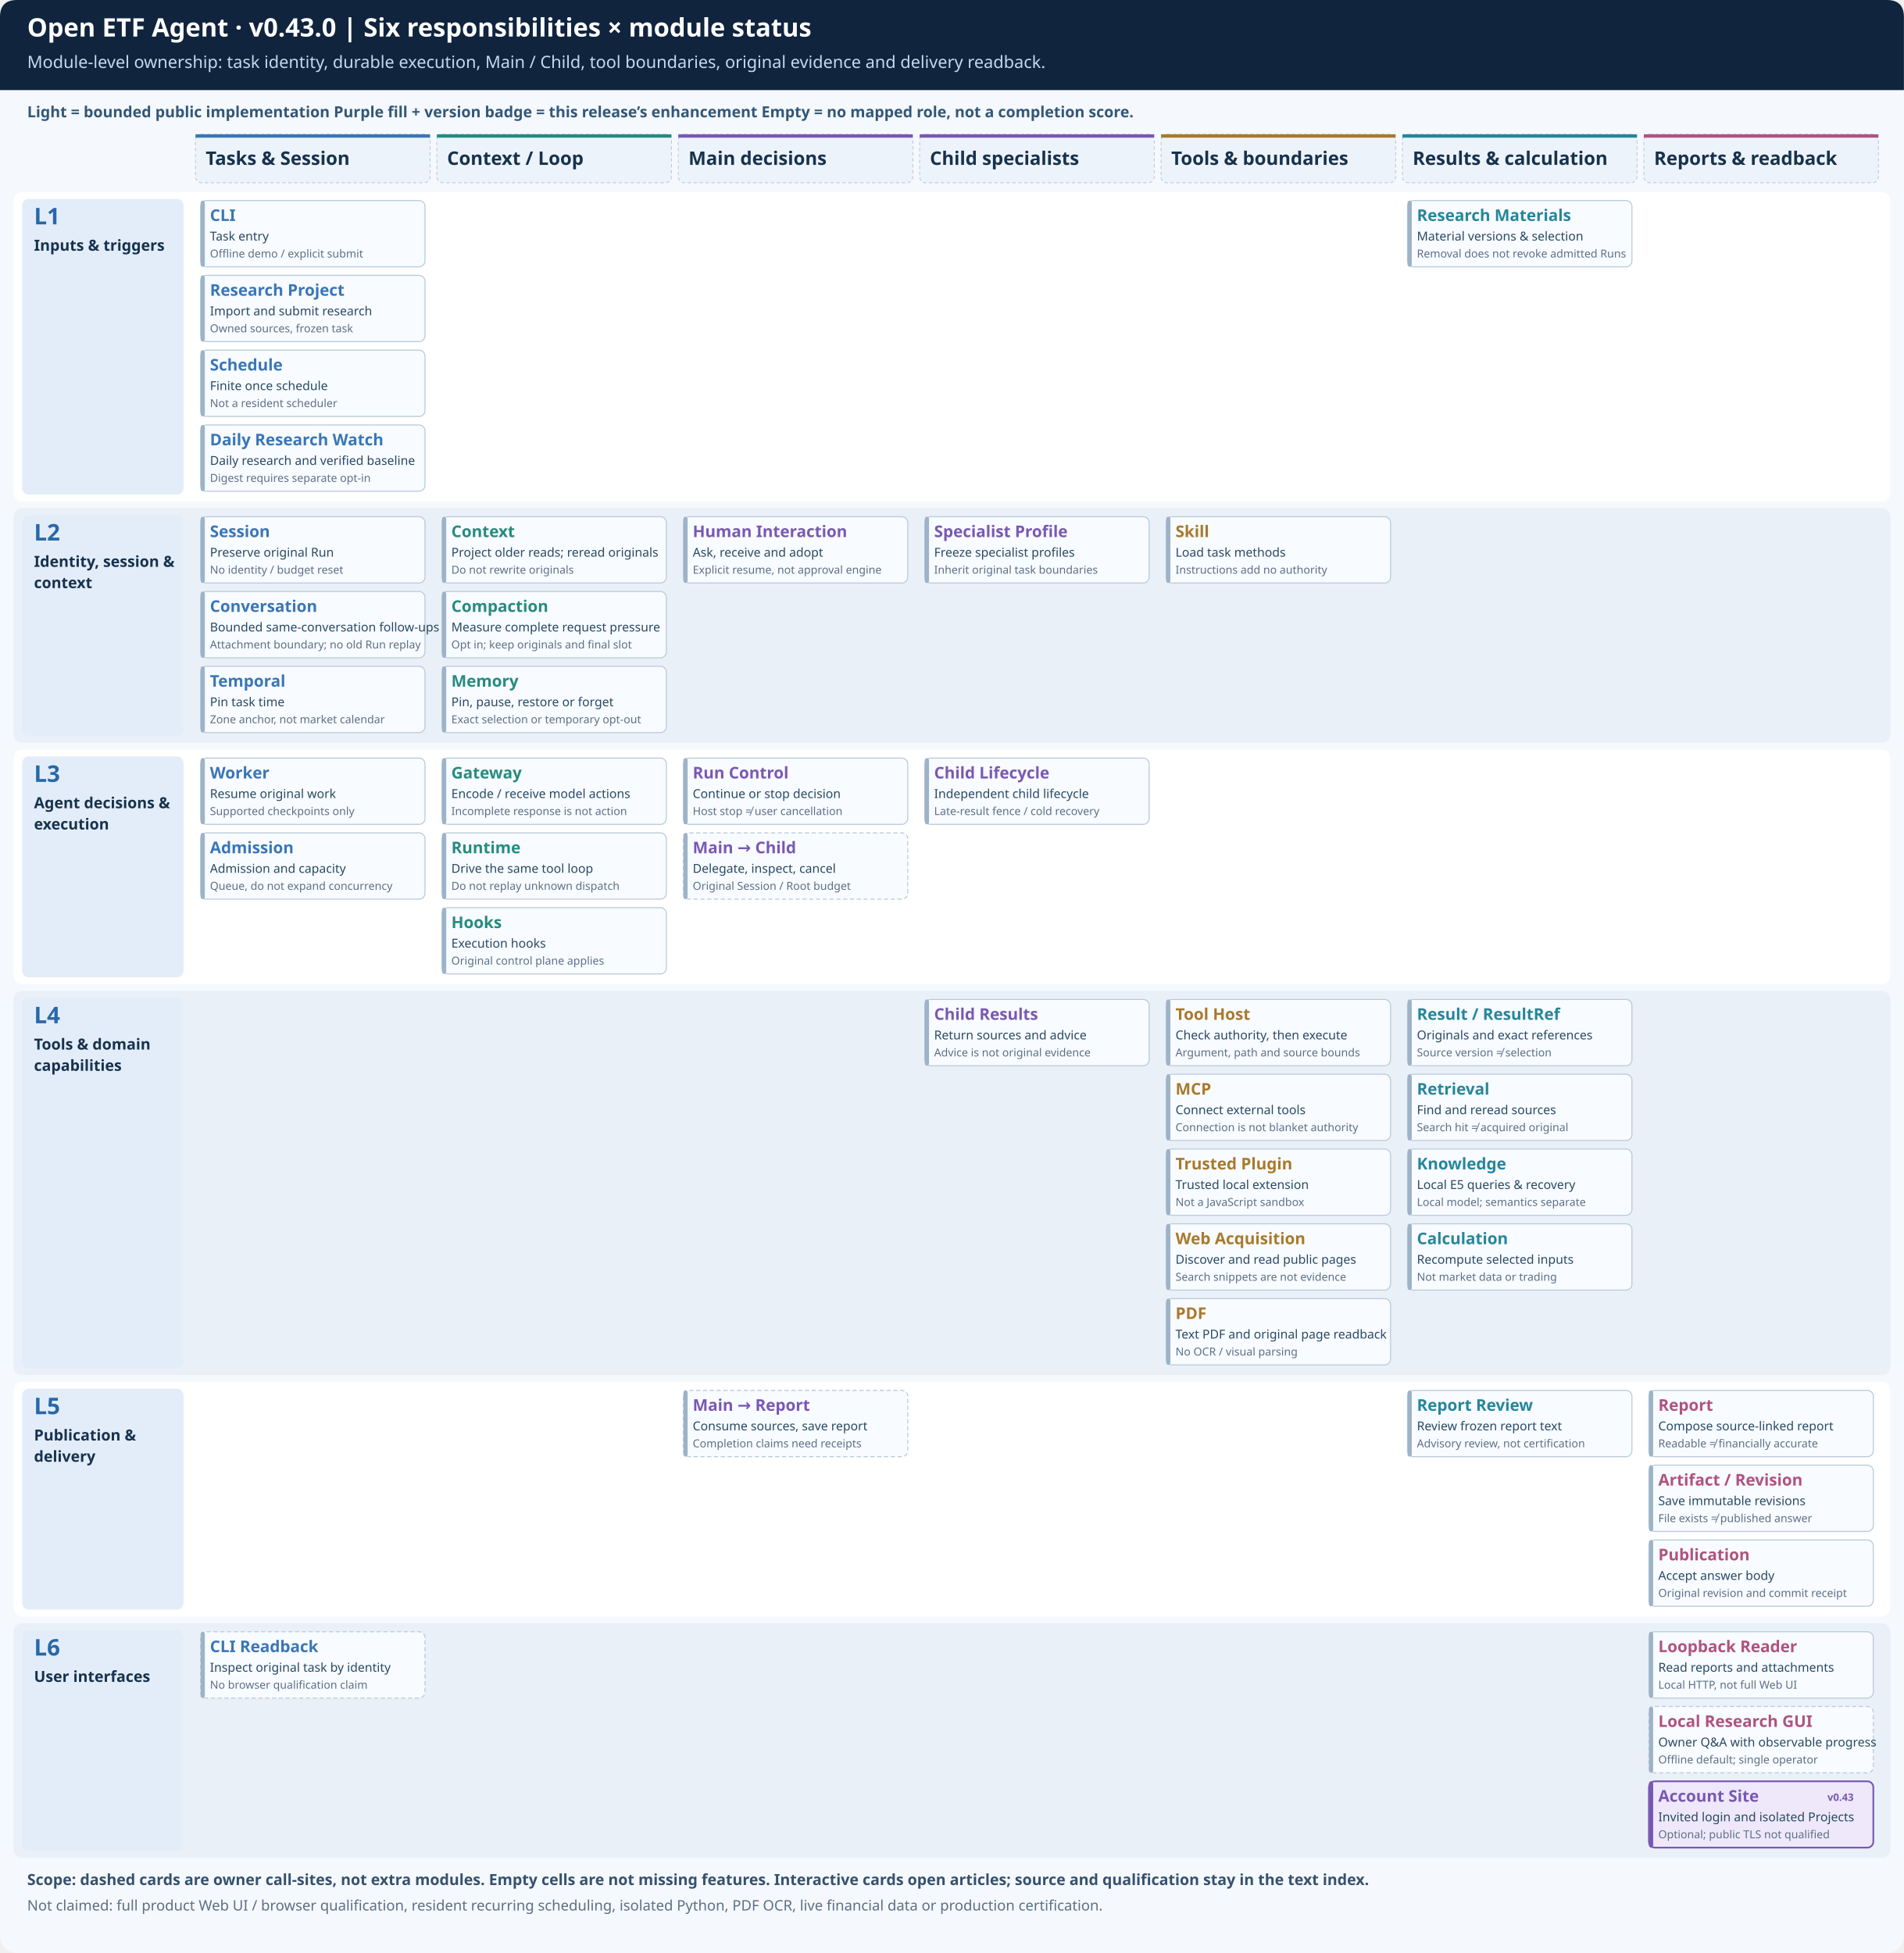
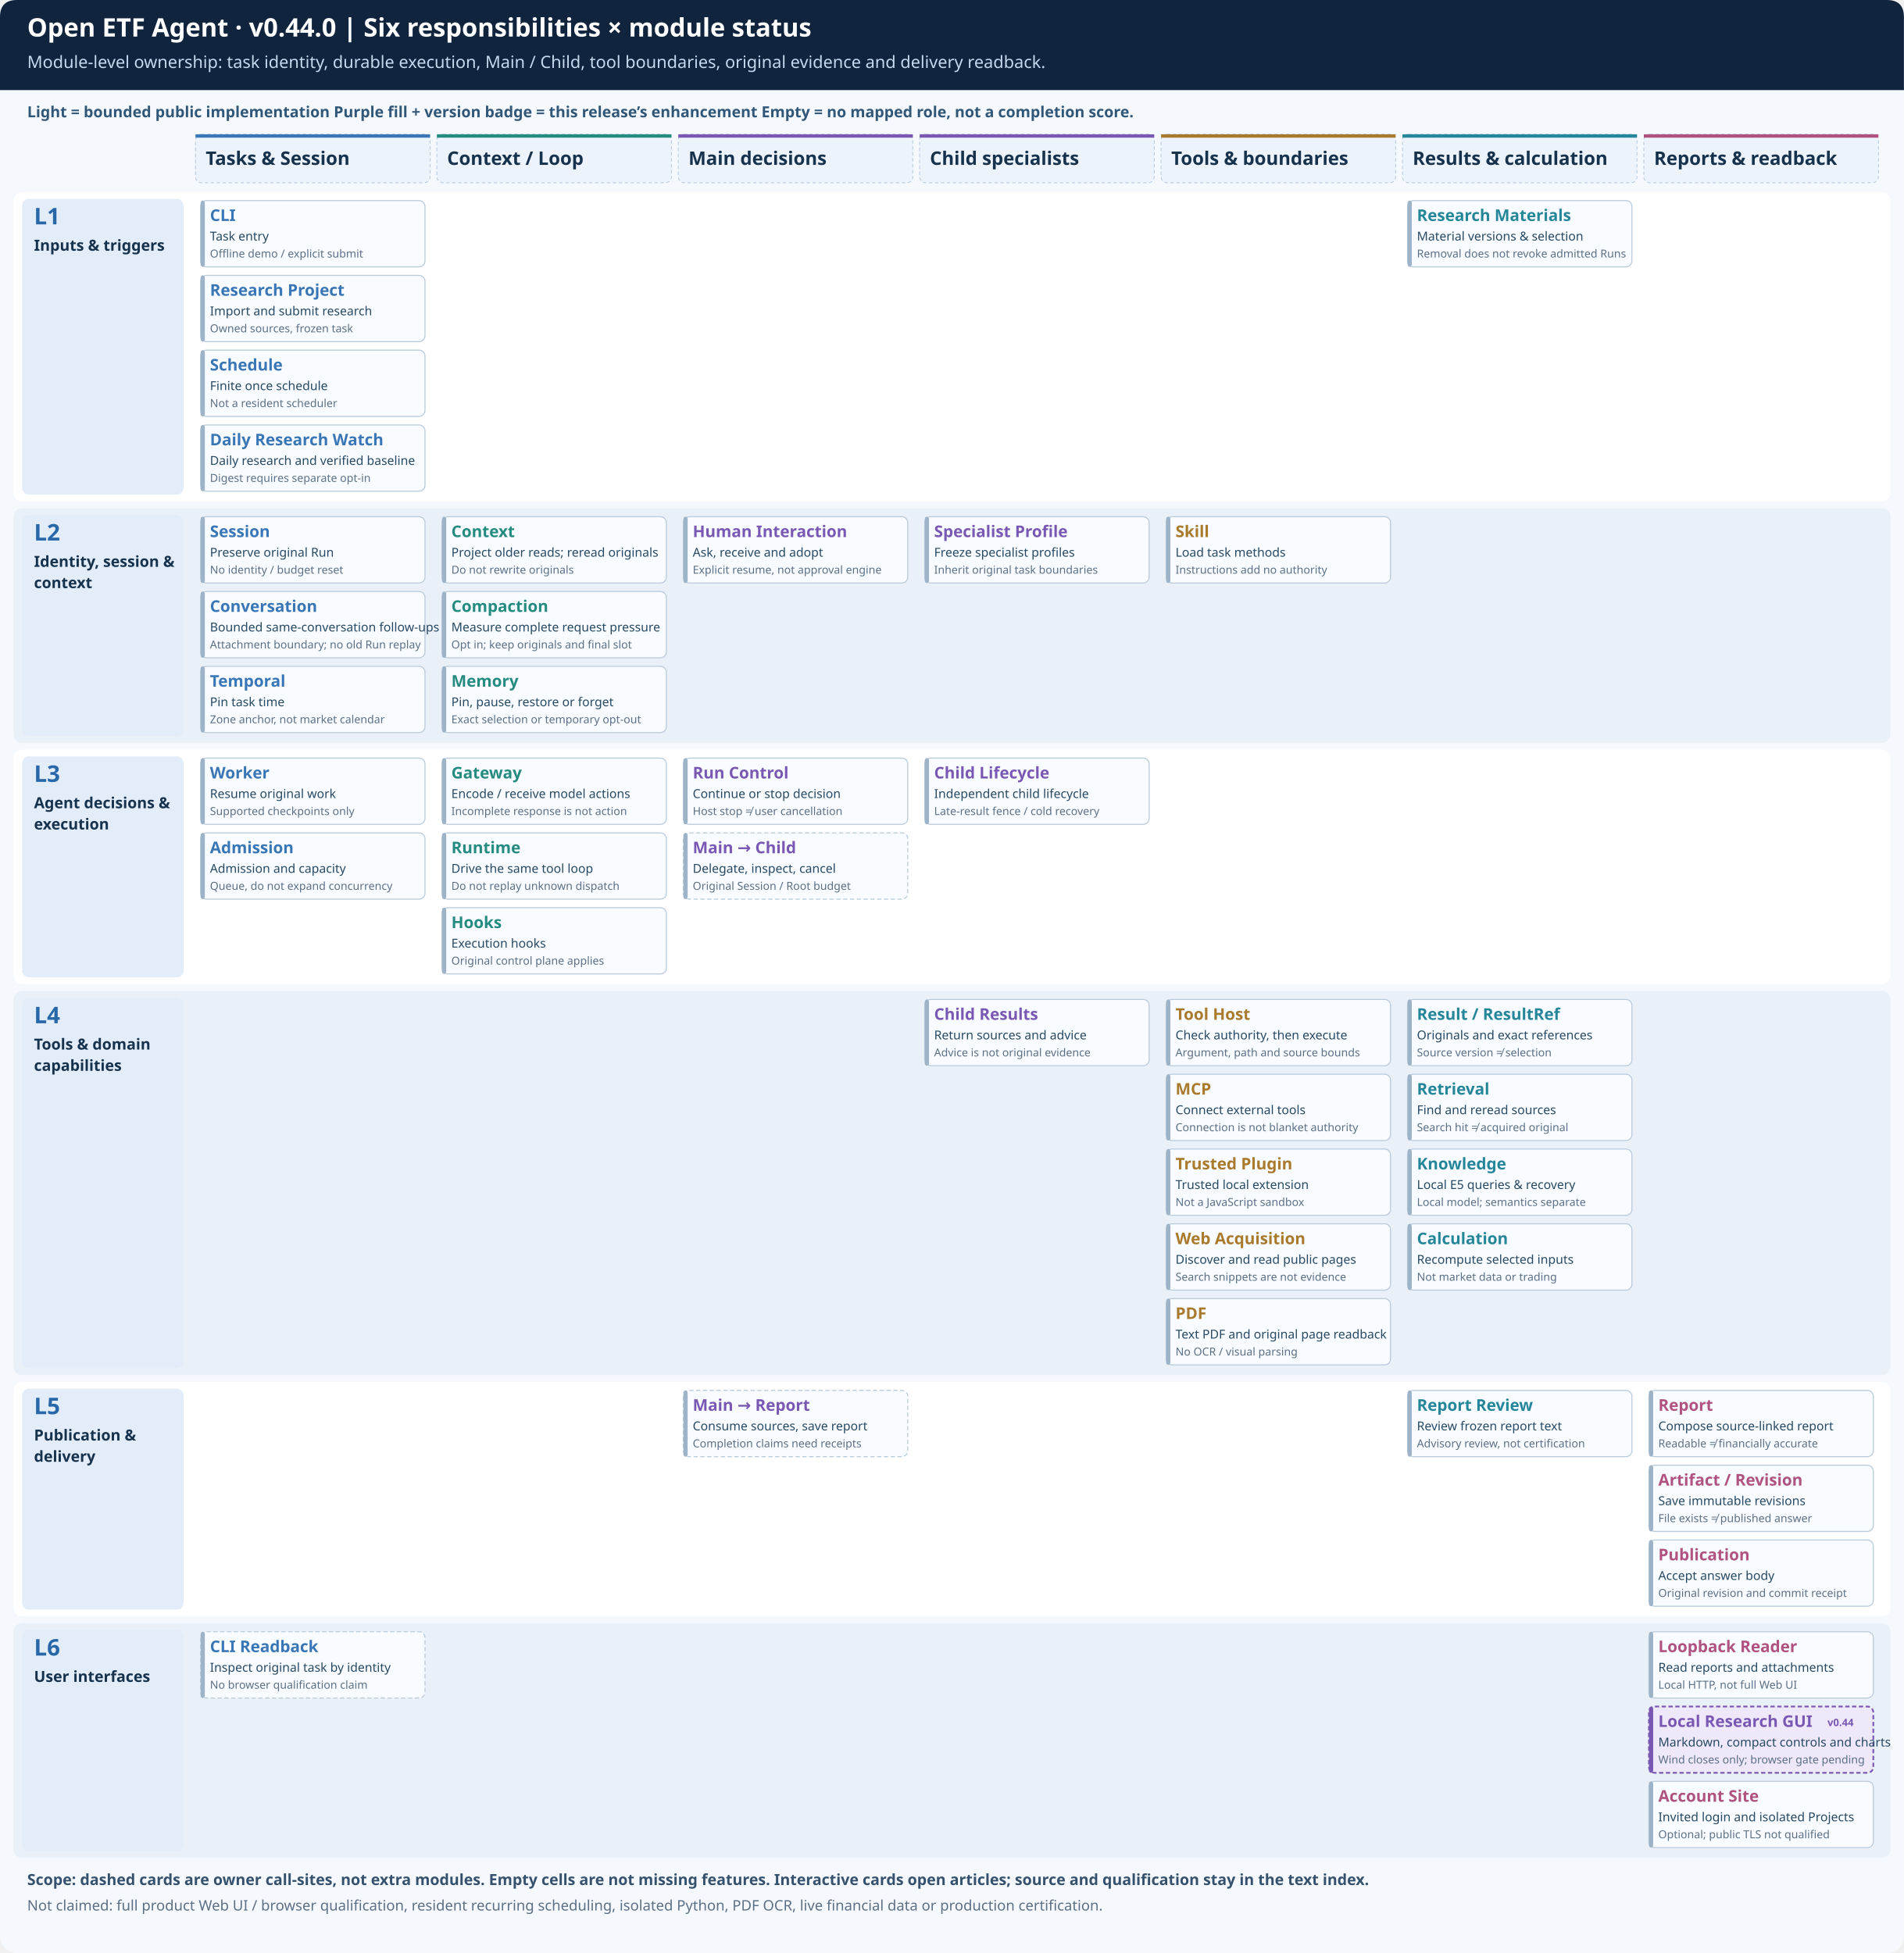
<svg xmlns="http://www.w3.org/2000/svg" width="2240" height="2298" viewBox="0 0 2240 2298" role="img" aria-labelledby="title desc">
  <rect width="2240" height="2298" rx="20" fill="#f5f8fc" />
  <path d="M20 0h2200q20 0 20 20v86H0V20Q0 0 20 0" fill="#10243e" />
  <g font-family="system-ui, sans-serif">
-     <text x="32" y="43" font-size="30" fill="#fff" font-weight="700">Open ETF Agent · v0.43.0 | Six responsibilities × module status</text>
+     <text x="32" y="43" font-size="30" fill="#fff" font-weight="700">Open ETF Agent · v0.44.0 | Six responsibilities × module status</text>
    <text x="32" y="80" font-size="20" fill="#c5d9ed" font-weight="400">Module-level ownership: task identity, durable execution, Main / Child, tool boundaries, original evidence and delivery readback.</text>
    <text x="32" y="138" font-size="18" fill="#315778" font-weight="600">Light = bounded public implementation   Purple fill + version badge = this release’s enhancement   Empty = no mapped role, not a completion score.</text>
    <rect x="230" y="158" width="276" height="57" rx="7" fill="#edf3fa" stroke="#b8cbe0" stroke-dasharray="4 3" />
    <rect x="230" y="158" width="276" height="4" fill="#3976b6" />
    <text x="242" y="194" font-size="22" fill="#17324d" font-weight="700">Tasks &amp; Session</text>
    <rect x="514" y="158" width="276" height="57" rx="7" fill="#edf3fa" stroke="#b8cbe0" stroke-dasharray="4 3" />
    <rect x="514" y="158" width="276" height="4" fill="#258b80" />
    <text x="526" y="194" font-size="22" fill="#17324d" font-weight="700">Context / Loop</text>
    <rect x="798" y="158" width="276" height="57" rx="7" fill="#edf3fa" stroke="#b8cbe0" stroke-dasharray="4 3" />
    <rect x="798" y="158" width="276" height="4" fill="#7958b3" />
    <text x="810" y="194" font-size="22" fill="#17324d" font-weight="700">Main decisions</text>
    <rect x="1082" y="158" width="276" height="57" rx="7" fill="#edf3fa" stroke="#b8cbe0" stroke-dasharray="4 3" />
    <rect x="1082" y="158" width="276" height="4" fill="#7958b3" />
    <text x="1094" y="194" font-size="22" fill="#17324d" font-weight="700">Child specialists</text>
    <rect x="1366" y="158" width="276" height="57" rx="7" fill="#edf3fa" stroke="#b8cbe0" stroke-dasharray="4 3" />
    <rect x="1366" y="158" width="276" height="4" fill="#a9792c" />
    <text x="1378" y="194" font-size="22" fill="#17324d" font-weight="700">Tools &amp; boundaries</text>
    <rect x="1650" y="158" width="276" height="57" rx="7" fill="#edf3fa" stroke="#b8cbe0" stroke-dasharray="4 3" />
    <rect x="1650" y="158" width="276" height="4" fill="#25869a" />
    <text x="1662" y="194" font-size="22" fill="#17324d" font-weight="700">Results &amp; calculation</text>
    <rect x="1934" y="158" width="276" height="57" rx="7" fill="#edf3fa" stroke="#b8cbe0" stroke-dasharray="4 3" />
    <rect x="1934" y="158" width="276" height="4" fill="#b05280" />
    <text x="1946" y="194" font-size="22" fill="#17324d" font-weight="700">Reports &amp; readback</text>
    <rect x="16" y="226" width="2208" height="364" rx="10" fill="#ffffff" />
    <rect x="26" y="234" width="190" height="348" rx="8" fill="#e3edf9" />
    <text x="40" y="264" font-size="27" fill="#2868a9" font-weight="700">L1</text>
    <text x="40" y="295" font-size="18" fill="#17324d" font-weight="700">Inputs &amp; triggers</text>
    <a href="https://hpoenixf.com/eff-agent-article/en/articles/agent-in-15-minutes" target="_blank" rel="noopener noreferrer">
      <rect x="236" y="236" width="264" height="78" rx="7" fill="#f8fbff" stroke="#b9cadb" stroke-width="1.2" />
      <rect x="236" y="236" width="5" height="78" rx="3" fill="#9db3c8" />
      <text x="247" y="260" font-size="19" fill="#3976b6" font-weight="700">CLI</text>
      <text x="247" y="283" font-size="14.5" fill="#284963" font-weight="500">Task entry</text>
      <text x="247" y="303" font-size="13" fill="#5c6f85" font-weight="400">Offline demo / explicit submit</text>
    </a>
    <a href="https://hpoenixf.com/eff-agent-article/en/articles/open-etf-agent-research-project-workshop" target="_blank" rel="noopener noreferrer">
      <rect x="236" y="324" width="264" height="78" rx="7" fill="#f8fbff" stroke="#b9cadb" stroke-width="1.2" />
      <rect x="236" y="324" width="5" height="78" rx="3" fill="#9db3c8" />
      <text x="247" y="348" font-size="19" fill="#3976b6" font-weight="700">Research Project</text>
      <text x="247" y="371" font-size="14.5" fill="#284963" font-weight="500">Import and submit research</text>
      <text x="247" y="391" font-size="13" fill="#5c6f85" font-weight="400">Owned sources, frozen task</text>
    </a>
    <a href="https://hpoenixf.com/eff-agent-article/en/articles/agent-autonomous-scheduled-research" target="_blank" rel="noopener noreferrer">
      <rect x="236" y="412" width="264" height="78" rx="7" fill="#f8fbff" stroke="#b9cadb" stroke-width="1.2" />
      <rect x="236" y="412" width="5" height="78" rx="3" fill="#9db3c8" />
      <text x="247" y="436" font-size="19" fill="#3976b6" font-weight="700">Schedule</text>
      <text x="247" y="459" font-size="14.5" fill="#284963" font-weight="500">Finite once schedule</text>
      <text x="247" y="479" font-size="13" fill="#5c6f85" font-weight="400">Not a resident scheduler</text>
    </a>
    <a href="https://hpoenixf.com/eff-agent-article/en/articles/agent-autonomous-scheduled-research" target="_blank" rel="noopener noreferrer">
      <rect x="236" y="500" width="264" height="78" rx="7" fill="#f8fbff" stroke="#b9cadb" stroke-width="1.2" />
      <rect x="236" y="500" width="5" height="78" rx="3" fill="#9db3c8" />
      <text x="247" y="524" font-size="19" fill="#3976b6" font-weight="700">Daily Research Watch</text>
      <text x="247" y="547" font-size="14.5" fill="#284963" font-weight="500">Daily research and verified baseline</text>
      <text x="247" y="567" font-size="13" fill="#5c6f85" font-weight="400">Digest requires separate opt-in</text>
    </a>
    <a href="https://hpoenixf.com/eff-agent-article/en/articles/agent-research-assets-identity-version-lifecycle" target="_blank" rel="noopener noreferrer">
      <rect x="1656" y="236" width="264" height="78" rx="7" fill="#f8fbff" stroke="#b9cadb" stroke-width="1.2" />
      <rect x="1656" y="236" width="5" height="78" rx="3" fill="#9db3c8" />
      <text x="1667" y="260" font-size="19" fill="#25869a" font-weight="700">Research Materials</text>
      <text x="1667" y="283" font-size="14.5" fill="#284963" font-weight="500">Material versions &amp; selection</text>
      <text x="1667" y="303" font-size="13" fill="#5c6f85" font-weight="400">Removal does not revoke admitted Runs</text>
    </a>
    <rect x="16" y="598" width="2208" height="276" rx="10" fill="#eaf0f8" />
    <rect x="26" y="606" width="190" height="260" rx="8" fill="#e3edf9" />
    <text x="40" y="636" font-size="27" fill="#2868a9" font-weight="700">L2</text>
    <text x="40" y="667" font-size="18" fill="#17324d" font-weight="700">Identity, session &amp;</text>
    <text x="40" y="692" font-size="18" fill="#17324d" font-weight="700">context</text>
    <a href="https://hpoenixf.com/eff-agent-article/en/articles/agent-task-session-run-worker-schedule" target="_blank" rel="noopener noreferrer">
      <rect x="236" y="608" width="264" height="78" rx="7" fill="#f8fbff" stroke="#b9cadb" stroke-width="1.2" />
      <rect x="236" y="608" width="5" height="78" rx="3" fill="#9db3c8" />
      <text x="247" y="632" font-size="19" fill="#3976b6" font-weight="700">Session</text>
      <text x="247" y="655" font-size="14.5" fill="#284963" font-weight="500">Preserve original Run</text>
      <text x="247" y="675" font-size="13" fill="#5c6f85" font-weight="400">No identity / budget reset</text>
    </a>
    <a href="https://hpoenixf.com/eff-agent-article/en/articles/agent-conversation-admission-task-continuation" target="_blank" rel="noopener noreferrer">
      <rect x="236" y="696" width="264" height="78" rx="7" fill="#f8fbff" stroke="#b9cadb" stroke-width="1.2" />
      <rect x="236" y="696" width="5" height="78" rx="3" fill="#9db3c8" />
      <text x="247" y="720" font-size="19" fill="#3976b6" font-weight="700">Conversation</text>
      <text x="247" y="743" font-size="14.5" fill="#284963" font-weight="500">Bounded same-conversation follow-ups</text>
      <text x="247" y="763" font-size="13" fill="#5c6f85" font-weight="400">Attachment boundary; no old Run replay</text>
    </a>
    <a href="https://hpoenixf.com/eff-agent-article/en/articles/agent-temporal-semantics-market-calendar" target="_blank" rel="noopener noreferrer">
      <rect x="236" y="784" width="264" height="78" rx="7" fill="#f8fbff" stroke="#b9cadb" stroke-width="1.2" />
      <rect x="236" y="784" width="5" height="78" rx="3" fill="#9db3c8" />
      <text x="247" y="808" font-size="19" fill="#3976b6" font-weight="700">Temporal</text>
      <text x="247" y="831" font-size="14.5" fill="#284963" font-weight="500">Pin task time</text>
      <text x="247" y="851" font-size="13" fill="#5c6f85" font-weight="400">Zone anchor, not market calendar</text>
    </a>
    <a href="https://hpoenixf.com/eff-agent-article/en/articles/agent-context-governance-actions" target="_blank" rel="noopener noreferrer">
      <rect x="520" y="608" width="264" height="78" rx="7" fill="#f8fbff" stroke="#b9cadb" stroke-width="1.2" />
      <rect x="520" y="608" width="5" height="78" rx="3" fill="#9db3c8" />
      <text x="531" y="632" font-size="19" fill="#258b80" font-weight="700">Context</text>
      <text x="531" y="655" font-size="14.5" fill="#284963" font-weight="500">Project older reads; reread originals</text>
      <text x="531" y="675" font-size="13" fill="#5c6f85" font-weight="400">Do not rewrite originals</text>
    </a>
    <a href="https://hpoenixf.com/eff-agent-article/en/articles/agent-main-run-context-compaction" target="_blank" rel="noopener noreferrer">
      <rect x="520" y="696" width="264" height="78" rx="7" fill="#f8fbff" stroke="#b9cadb" stroke-width="1.2" />
      <rect x="520" y="696" width="5" height="78" rx="3" fill="#9db3c8" />
      <text x="531" y="720" font-size="19" fill="#258b80" font-weight="700">Compaction</text>
      <text x="531" y="743" font-size="14.5" fill="#284963" font-weight="500">Measure complete request pressure</text>
      <text x="531" y="763" font-size="13" fill="#5c6f85" font-weight="400">Opt in; keep originals and final slot</text>
    </a>
    <a href="https://hpoenixf.com/eff-agent-article/en/articles/026-agent-memory-forget-durable-effects" target="_blank" rel="noopener noreferrer">
      <rect x="520" y="784" width="264" height="78" rx="7" fill="#f8fbff" stroke="#b9cadb" stroke-width="1.2" />
      <rect x="520" y="784" width="5" height="78" rx="3" fill="#9db3c8" />
      <text x="531" y="808" font-size="19" fill="#258b80" font-weight="700">Memory</text>
      <text x="531" y="831" font-size="14.5" fill="#284963" font-weight="500">Pin, pause, restore or forget</text>
      <text x="531" y="851" font-size="13" fill="#5c6f85" font-weight="400">Exact selection or temporary opt-out</text>
    </a>
    <a href="https://hpoenixf.com/eff-agent-article/en/articles/agent-durable-human-interaction-response-adoption" target="_blank" rel="noopener noreferrer">
      <rect x="804" y="608" width="264" height="78" rx="7" fill="#f8fbff" stroke="#b9cadb" stroke-width="1.2" />
      <rect x="804" y="608" width="5" height="78" rx="3" fill="#9db3c8" />
      <text x="815" y="632" font-size="19" fill="#7958b3" font-weight="700">Human Interaction</text>
      <text x="815" y="655" font-size="14.5" fill="#284963" font-weight="500">Ask, receive and adopt</text>
      <text x="815" y="675" font-size="13" fill="#5c6f85" font-weight="400">Explicit resume, not approval engine</text>
    </a>
    <a href="https://hpoenixf.com/eff-agent-article/en/articles/agent-custom-expert-from-prompt-to-recovery" target="_blank" rel="noopener noreferrer">
      <rect x="1088" y="608" width="264" height="78" rx="7" fill="#f8fbff" stroke="#b9cadb" stroke-width="1.2" />
      <rect x="1088" y="608" width="5" height="78" rx="3" fill="#9db3c8" />
      <text x="1099" y="632" font-size="19" fill="#7958b3" font-weight="700">Specialist Profile</text>
      <text x="1099" y="655" font-size="14.5" fill="#284963" font-weight="500">Freeze specialist profiles</text>
      <text x="1099" y="675" font-size="13" fill="#5c6f85" font-weight="400">Inherit original task boundaries</text>
    </a>
    <a href="https://hpoenixf.com/eff-agent-article/en/articles/agent-skill-from-markdown-to-callable-research" target="_blank" rel="noopener noreferrer">
      <rect x="1372" y="608" width="264" height="78" rx="7" fill="#f8fbff" stroke="#b9cadb" stroke-width="1.2" />
      <rect x="1372" y="608" width="5" height="78" rx="3" fill="#9db3c8" />
      <text x="1383" y="632" font-size="19" fill="#a9792c" font-weight="700">Skill</text>
      <text x="1383" y="655" font-size="14.5" fill="#284963" font-weight="500">Load task methods</text>
      <text x="1383" y="675" font-size="13" fill="#5c6f85" font-weight="400">Instructions add no authority</text>
    </a>
    <rect x="16" y="882" width="2208" height="276" rx="10" fill="#ffffff" />
    <rect x="26" y="890" width="190" height="260" rx="8" fill="#e3edf9" />
    <text x="40" y="920" font-size="27" fill="#2868a9" font-weight="700">L3</text>
    <text x="40" y="951" font-size="18" fill="#17324d" font-weight="700">Agent decisions &amp;</text>
    <text x="40" y="976" font-size="18" fill="#17324d" font-weight="700">execution</text>
    <a href="https://hpoenixf.com/eff-agent-article/en/articles/open-etf-agent-v010-system-design" target="_blank" rel="noopener noreferrer">
      <rect x="236" y="892" width="264" height="78" rx="7" fill="#f8fbff" stroke="#b9cadb" stroke-width="1.2" />
      <rect x="236" y="892" width="5" height="78" rx="3" fill="#9db3c8" />
      <text x="247" y="916" font-size="19" fill="#3976b6" font-weight="700">Worker</text>
      <text x="247" y="939" font-size="14.5" fill="#284963" font-weight="500">Resume original work</text>
      <text x="247" y="959" font-size="13" fill="#5c6f85" font-weight="400">Supported checkpoints only</text>
    </a>
    <a href="https://hpoenixf.com/eff-agent-article/en/articles/agent-provider-admission-capacity-lease" target="_blank" rel="noopener noreferrer">
      <rect x="236" y="980" width="264" height="78" rx="7" fill="#f8fbff" stroke="#b9cadb" stroke-width="1.2" />
      <rect x="236" y="980" width="5" height="78" rx="3" fill="#9db3c8" />
      <text x="247" y="1004" font-size="19" fill="#3976b6" font-weight="700">Admission</text>
      <text x="247" y="1027" font-size="14.5" fill="#284963" font-weight="500">Admission and capacity</text>
      <text x="247" y="1047" font-size="13" fill="#5c6f85" font-weight="400">Queue, do not expand concurrency</text>
    </a>
    <a href="https://hpoenixf.com/eff-agent-article/en/articles/agent-provider-architecture-and-admission" target="_blank" rel="noopener noreferrer">
      <rect x="520" y="892" width="264" height="78" rx="7" fill="#f8fbff" stroke="#b9cadb" stroke-width="1.2" />
      <rect x="520" y="892" width="5" height="78" rx="3" fill="#9db3c8" />
      <text x="531" y="916" font-size="19" fill="#258b80" font-weight="700">Gateway</text>
      <text x="531" y="939" font-size="14.5" fill="#284963" font-weight="500">Encode / receive model actions</text>
      <text x="531" y="959" font-size="13" fill="#5c6f85" font-weight="400">Incomplete response is not action</text>
    </a>
    <a href="https://hpoenixf.com/eff-agent-article/en/articles/etf-agent-model-harness-research-loop" target="_blank" rel="noopener noreferrer">
      <rect x="520" y="980" width="264" height="78" rx="7" fill="#f8fbff" stroke="#b9cadb" stroke-width="1.2" />
      <rect x="520" y="980" width="5" height="78" rx="3" fill="#9db3c8" />
      <text x="531" y="1004" font-size="19" fill="#258b80" font-weight="700">Runtime</text>
      <text x="531" y="1027" font-size="14.5" fill="#284963" font-weight="500">Drive the same tool loop</text>
      <text x="531" y="1047" font-size="13" fill="#5c6f85" font-weight="400">Do not replay unknown dispatch</text>
    </a>
    <a href="https://hpoenixf.com/eff-agent-article/en/articles/agent-multi-ecosystem-hook-execution" target="_blank" rel="noopener noreferrer">
      <rect x="520" y="1068" width="264" height="78" rx="7" fill="#f8fbff" stroke="#b9cadb" stroke-width="1.2" />
      <rect x="520" y="1068" width="5" height="78" rx="3" fill="#9db3c8" />
      <text x="531" y="1092" font-size="19" fill="#258b80" font-weight="700">Hooks</text>
      <text x="531" y="1115" font-size="14.5" fill="#284963" font-weight="500">Execution hooks</text>
      <text x="531" y="1135" font-size="13" fill="#5c6f85" font-weight="400">Original control plane applies</text>
    </a>
    <a href="https://hpoenixf.com/eff-agent-article/en/articles/agent-veto-authority-and-run-termination" target="_blank" rel="noopener noreferrer">
      <rect x="804" y="892" width="264" height="78" rx="7" fill="#f8fbff" stroke="#b9cadb" stroke-width="1.2" />
      <rect x="804" y="892" width="5" height="78" rx="3" fill="#9db3c8" />
      <text x="815" y="916" font-size="19" fill="#7958b3" font-weight="700">Run Control</text>
      <text x="815" y="939" font-size="14.5" fill="#284963" font-weight="500">Continue or stop decision</text>
      <text x="815" y="959" font-size="13" fill="#5c6f85" font-weight="400">Host stop ≠ user cancellation</text>
    </a>
    <a href="https://hpoenixf.com/eff-agent-article/en/articles/agent-subagent-context-specialization" target="_blank" rel="noopener noreferrer">
      <rect x="804" y="980" width="264" height="78" rx="7" fill="#f8fbff" stroke="#b9cadb" stroke-width="1.2" stroke-dasharray="5 3" />
      <rect x="804" y="980" width="5" height="78" rx="3" fill="#9db3c8" />
      <text x="815" y="1004" font-size="19" fill="#7958b3" font-weight="700">Main → Child</text>
      <text x="815" y="1027" font-size="14.5" fill="#284963" font-weight="500">Delegate, inspect, cancel</text>
      <text x="815" y="1047" font-size="13" fill="#5c6f85" font-weight="400">Original Session / Root budget</text>
    </a>
    <a href="https://hpoenixf.com/eff-agent-article/en/articles/agent-subagent-context-specialization" target="_blank" rel="noopener noreferrer">
      <rect x="1088" y="892" width="264" height="78" rx="7" fill="#f8fbff" stroke="#b9cadb" stroke-width="1.2" />
      <rect x="1088" y="892" width="5" height="78" rx="3" fill="#9db3c8" />
      <text x="1099" y="916" font-size="19" fill="#7958b3" font-weight="700">Child Lifecycle</text>
      <text x="1099" y="939" font-size="14.5" fill="#284963" font-weight="500">Independent child lifecycle</text>
      <text x="1099" y="959" font-size="13" fill="#5c6f85" font-weight="400">Late-result fence / cold recovery</text>
    </a>
    <rect x="16" y="1166" width="2208" height="452" rx="10" fill="#eaf0f8" />
    <rect x="26" y="1174" width="190" height="436" rx="8" fill="#e3edf9" />
    <text x="40" y="1204" font-size="27" fill="#2868a9" font-weight="700">L4</text>
    <text x="40" y="1235" font-size="18" fill="#17324d" font-weight="700">Tools &amp; domain</text>
    <text x="40" y="1260" font-size="18" fill="#17324d" font-weight="700">capabilities</text>
    <a href="https://hpoenixf.com/eff-agent-article/en/articles/agent-subagent-contribution-evidence" target="_blank" rel="noopener noreferrer">
      <rect x="1088" y="1176" width="264" height="78" rx="7" fill="#f8fbff" stroke="#b9cadb" stroke-width="1.2" />
      <rect x="1088" y="1176" width="5" height="78" rx="3" fill="#9db3c8" />
      <text x="1099" y="1200" font-size="19" fill="#7958b3" font-weight="700">Child Results</text>
      <text x="1099" y="1223" font-size="14.5" fill="#284963" font-weight="500">Return sources and advice</text>
      <text x="1099" y="1243" font-size="13" fill="#5c6f85" font-weight="400">Advice is not original evidence</text>
    </a>
    <a href="https://hpoenixf.com/eff-agent-article/en/articles/agent-tool-lifecycle-and-model-input" target="_blank" rel="noopener noreferrer">
      <rect x="1372" y="1176" width="264" height="78" rx="7" fill="#f8fbff" stroke="#b9cadb" stroke-width="1.2" />
      <rect x="1372" y="1176" width="5" height="78" rx="3" fill="#9db3c8" />
      <text x="1383" y="1200" font-size="19" fill="#a9792c" font-weight="700">Tool Host</text>
      <text x="1383" y="1223" font-size="14.5" fill="#284963" font-weight="500">Check authority, then execute</text>
      <text x="1383" y="1243" font-size="13" fill="#5c6f85" font-weight="400">Argument, path and source bounds</text>
    </a>
    <a href="https://hpoenixf.com/eff-agent-article/en/articles/mcp-host-from-discovery-to-consumption" target="_blank" rel="noopener noreferrer">
      <rect x="1372" y="1264" width="264" height="78" rx="7" fill="#f8fbff" stroke="#b9cadb" stroke-width="1.2" />
      <rect x="1372" y="1264" width="5" height="78" rx="3" fill="#9db3c8" />
      <text x="1383" y="1288" font-size="19" fill="#a9792c" font-weight="700">MCP</text>
      <text x="1383" y="1311" font-size="14.5" fill="#284963" font-weight="500">Connect external tools</text>
      <text x="1383" y="1331" font-size="13" fill="#5c6f85" font-weight="400">Connection is not blanket authority</text>
    </a>
    <a href="https://hpoenixf.com/eff-agent-article/en/articles/020-agent-extension-host-smartphone" target="_blank" rel="noopener noreferrer">
      <rect x="1372" y="1352" width="264" height="78" rx="7" fill="#f8fbff" stroke="#b9cadb" stroke-width="1.2" />
      <rect x="1372" y="1352" width="5" height="78" rx="3" fill="#9db3c8" />
      <text x="1383" y="1376" font-size="19" fill="#a9792c" font-weight="700">Trusted Plugin</text>
      <text x="1383" y="1399" font-size="14.5" fill="#284963" font-weight="500">Trusted local extension</text>
      <text x="1383" y="1419" font-size="13" fill="#5c6f85" font-weight="400">Not a JavaScript sandbox</text>
    </a>
    <a href="https://hpoenixf.com/eff-agent-article/en/articles/021-agent-web-research-from-search-to-deep-reading" target="_blank" rel="noopener noreferrer">
      <rect x="1372" y="1440" width="264" height="78" rx="7" fill="#f8fbff" stroke="#b9cadb" stroke-width="1.2" />
      <rect x="1372" y="1440" width="5" height="78" rx="3" fill="#9db3c8" />
      <text x="1383" y="1464" font-size="19" fill="#a9792c" font-weight="700">Web Acquisition</text>
      <text x="1383" y="1487" font-size="14.5" fill="#284963" font-weight="500">Discover and read public pages</text>
      <text x="1383" y="1507" font-size="13" fill="#5c6f85" font-weight="400">Search snippets are not evidence</text>
    </a>
    <a href="https://hpoenixf.com/eff-agent-article/en/articles/024-agent-pdf-from-text-to-evidence" target="_blank" rel="noopener noreferrer">
      <rect x="1372" y="1528" width="264" height="78" rx="7" fill="#f8fbff" stroke="#b9cadb" stroke-width="1.2" />
      <rect x="1372" y="1528" width="5" height="78" rx="3" fill="#9db3c8" />
      <text x="1383" y="1552" font-size="19" fill="#a9792c" font-weight="700">PDF</text>
      <text x="1383" y="1575" font-size="14.5" fill="#284963" font-weight="500">Text PDF and original page readback</text>
      <text x="1383" y="1595" font-size="13" fill="#5c6f85" font-weight="400">No OCR / visual parsing</text>
    </a>
    <a href="https://hpoenixf.com/eff-agent-article/en/articles/tool-results-outside-model-context" target="_blank" rel="noopener noreferrer">
      <rect x="1656" y="1176" width="264" height="78" rx="7" fill="#f8fbff" stroke="#b9cadb" stroke-width="1.2" />
      <rect x="1656" y="1176" width="5" height="78" rx="3" fill="#9db3c8" />
      <text x="1667" y="1200" font-size="19" fill="#25869a" font-weight="700">Result / ResultRef</text>
      <text x="1667" y="1223" font-size="14.5" fill="#284963" font-weight="500">Originals and exact references</text>
      <text x="1667" y="1243" font-size="13" fill="#5c6f85" font-weight="400">Source version ≠ selection</text>
    </a>
    <a href="https://hpoenixf.com/eff-agent-article/en/articles/agent-knowledge-retrieval-end-to-end" target="_blank" rel="noopener noreferrer">
      <rect x="1656" y="1264" width="264" height="78" rx="7" fill="#f8fbff" stroke="#b9cadb" stroke-width="1.2" />
      <rect x="1656" y="1264" width="5" height="78" rx="3" fill="#9db3c8" />
      <text x="1667" y="1288" font-size="19" fill="#25869a" font-weight="700">Retrieval</text>
      <text x="1667" y="1311" font-size="14.5" fill="#284963" font-weight="500">Find and reread sources</text>
      <text x="1667" y="1331" font-size="13" fill="#5c6f85" font-weight="400">Search hit ≠ acquired original</text>
    </a>
    <a href="https://hpoenixf.com/eff-agent-article/en/articles/agent-knowledge-retrieval-end-to-end" target="_blank" rel="noopener noreferrer">
      <rect x="1656" y="1352" width="264" height="78" rx="7" fill="#f8fbff" stroke="#b9cadb" stroke-width="1.2" />
      <rect x="1656" y="1352" width="5" height="78" rx="3" fill="#9db3c8" />
      <text x="1667" y="1376" font-size="19" fill="#25869a" font-weight="700">Knowledge</text>
      <text x="1667" y="1399" font-size="14.5" fill="#284963" font-weight="500">Local E5 queries &amp; recovery</text>
      <text x="1667" y="1419" font-size="13" fill="#5c6f85" font-weight="400">Local model; semantics separate</text>
    </a>
    <a href="https://hpoenixf.com/eff-agent-article/en/articles/open-etf-agent-v010-system-design" target="_blank" rel="noopener noreferrer">
      <rect x="1656" y="1440" width="264" height="78" rx="7" fill="#f8fbff" stroke="#b9cadb" stroke-width="1.2" />
      <rect x="1656" y="1440" width="5" height="78" rx="3" fill="#9db3c8" />
      <text x="1667" y="1464" font-size="19" fill="#25869a" font-weight="700">Calculation</text>
      <text x="1667" y="1487" font-size="14.5" fill="#284963" font-weight="500">Recompute selected inputs</text>
      <text x="1667" y="1507" font-size="13" fill="#5c6f85" font-weight="400">Not market data or trading</text>
    </a>
    <rect x="16" y="1626" width="2208" height="276" rx="10" fill="#ffffff" />
    <rect x="26" y="1634" width="190" height="260" rx="8" fill="#e3edf9" />
    <text x="40" y="1664" font-size="27" fill="#2868a9" font-weight="700">L5</text>
    <text x="40" y="1695" font-size="18" fill="#17324d" font-weight="700">Publication &amp;</text>
    <text x="40" y="1720" font-size="18" fill="#17324d" font-weight="700">delivery</text>
    <a href="https://hpoenixf.com/eff-agent-article/en/articles/open-etf-agent-v01-first-readable-report" target="_blank" rel="noopener noreferrer">
      <rect x="804" y="1636" width="264" height="78" rx="7" fill="#f8fbff" stroke="#b9cadb" stroke-width="1.2" stroke-dasharray="5 3" />
      <rect x="804" y="1636" width="5" height="78" rx="3" fill="#9db3c8" />
      <text x="815" y="1660" font-size="19" fill="#7958b3" font-weight="700">Main → Report</text>
      <text x="815" y="1683" font-size="14.5" fill="#284963" font-weight="500">Consume sources, save report</text>
      <text x="815" y="1703" font-size="13" fill="#5c6f85" font-weight="400">Completion claims need receipts</text>
    </a>
    <a href="https://hpoenixf.com/eff-agent-article/en/articles/open-etf-agent-report-review-workshop" target="_blank" rel="noopener noreferrer">
      <rect x="1656" y="1636" width="264" height="78" rx="7" fill="#f8fbff" stroke="#b9cadb" stroke-width="1.2" />
      <rect x="1656" y="1636" width="5" height="78" rx="3" fill="#9db3c8" />
      <text x="1667" y="1660" font-size="19" fill="#25869a" font-weight="700">Report Review</text>
      <text x="1667" y="1683" font-size="14.5" fill="#284963" font-weight="500">Review frozen report text</text>
      <text x="1667" y="1703" font-size="13" fill="#5c6f85" font-weight="400">Advisory review, not certification</text>
    </a>
    <a href="https://hpoenixf.com/eff-agent-article/en/articles/open-etf-agent-v01-first-readable-report" target="_blank" rel="noopener noreferrer">
      <rect x="1940" y="1636" width="264" height="78" rx="7" fill="#f8fbff" stroke="#b9cadb" stroke-width="1.2" />
      <rect x="1940" y="1636" width="5" height="78" rx="3" fill="#9db3c8" />
      <text x="1951" y="1660" font-size="19" fill="#b05280" font-weight="700">Report</text>
      <text x="1951" y="1683" font-size="14.5" fill="#284963" font-weight="500">Compose source-linked report</text>
      <text x="1951" y="1703" font-size="13" fill="#5c6f85" font-weight="400">Readable ≠ financially accurate</text>
    </a>
    <a href="https://hpoenixf.com/eff-agent-article/en/articles/agent-artifact-version-access-sharing" target="_blank" rel="noopener noreferrer">
      <rect x="1940" y="1724" width="264" height="78" rx="7" fill="#f8fbff" stroke="#b9cadb" stroke-width="1.2" />
      <rect x="1940" y="1724" width="5" height="78" rx="3" fill="#9db3c8" />
      <text x="1951" y="1748" font-size="19" fill="#b05280" font-weight="700">Artifact / Revision</text>
      <text x="1951" y="1771" font-size="14.5" fill="#284963" font-weight="500">Save immutable revisions</text>
      <text x="1951" y="1791" font-size="13" fill="#5c6f85" font-weight="400">File exists ≠ published answer</text>
    </a>
    <a href="https://hpoenixf.com/eff-agent-article/en/articles/019-agent-answer-publication" target="_blank" rel="noopener noreferrer">
      <rect x="1940" y="1812" width="264" height="78" rx="7" fill="#f8fbff" stroke="#b9cadb" stroke-width="1.2" />
      <rect x="1940" y="1812" width="5" height="78" rx="3" fill="#9db3c8" />
      <text x="1951" y="1836" font-size="19" fill="#b05280" font-weight="700">Publication</text>
      <text x="1951" y="1859" font-size="14.5" fill="#284963" font-weight="500">Accept answer body</text>
      <text x="1951" y="1879" font-size="13" fill="#5c6f85" font-weight="400">Original revision and commit receipt</text>
    </a>
    <rect x="16" y="1910" width="2208" height="276" rx="10" fill="#eaf0f8" />
    <rect x="26" y="1918" width="190" height="260" rx="8" fill="#e3edf9" />
    <text x="40" y="1948" font-size="27" fill="#2868a9" font-weight="700">L6</text>
    <text x="40" y="1979" font-size="18" fill="#17324d" font-weight="700">User interfaces</text>
    <a href="https://hpoenixf.com/eff-agent-article/en/articles/open-etf-agent-v01-first-readable-report" target="_blank" rel="noopener noreferrer">
      <rect x="236" y="1920" width="264" height="78" rx="7" fill="#f8fbff" stroke="#b9cadb" stroke-width="1.2" stroke-dasharray="5 3" />
      <rect x="236" y="1920" width="5" height="78" rx="3" fill="#9db3c8" />
      <text x="247" y="1944" font-size="19" fill="#3976b6" font-weight="700">CLI Readback</text>
      <text x="247" y="1967" font-size="14.5" fill="#284963" font-weight="500">Inspect original task by identity</text>
      <text x="247" y="1987" font-size="13" fill="#5c6f85" font-weight="400">No browser qualification claim</text>
    </a>
    <a href="https://hpoenixf.com/eff-agent-article/en/articles/open-etf-agent-v010-system-design" target="_blank" rel="noopener noreferrer">
      <rect x="1940" y="1920" width="264" height="78" rx="7" fill="#f8fbff" stroke="#b9cadb" stroke-width="1.2" />
      <rect x="1940" y="1920" width="5" height="78" rx="3" fill="#9db3c8" />
      <text x="1951" y="1944" font-size="19" fill="#b05280" font-weight="700">Loopback Reader</text>
      <text x="1951" y="1967" font-size="14.5" fill="#284963" font-weight="500">Read reports and attachments</text>
      <text x="1951" y="1987" font-size="13" fill="#5c6f85" font-weight="400">Local HTTP, not full Web UI</text>
    </a>
    <a href="https://hpoenixf.com/eff-agent-article/en/articles/agent-conversation-admission-task-continuation" target="_blank" rel="noopener noreferrer">
-       <rect x="1940" y="2008" width="264" height="78" rx="7" fill="#f8fbff" stroke="#b9cadb" stroke-width="1.2" stroke-dasharray="5 3" />
-       <rect x="1940" y="2008" width="5" height="78" rx="3" fill="#9db3c8" />
-       <text x="1951" y="2032" font-size="19" fill="#b05280" font-weight="700">Local Research GUI</text>
-       <text x="1951" y="2055" font-size="14.5" fill="#284963" font-weight="500">Owner Q&amp;A with observable progress</text>
-       <text x="1951" y="2075" font-size="13" fill="#5c6f85" font-weight="400">Offline default; single operator</text>
+       <rect x="1940" y="2008" width="264" height="78" rx="7" fill="#eee8fa" stroke="#7958b3" stroke-width="2" stroke-dasharray="5 3" />
+       <rect x="1940" y="2008" width="5" height="78" rx="3" fill="#7958b3" />
+       <text x="1951" y="2032" font-size="19" fill="#7958b3" font-weight="700">Local Research GUI</text>
+       <text x="1951" y="2055" font-size="14.5" fill="#284963" font-weight="500">Markdown, compact controls and charts</text>
+       <text x="1951" y="2075" font-size="13" fill="#5c6f85" font-weight="400">Wind closes only; browser gate pending</text>
+       <text x="2150" y="2031" font-size="12" fill="#7958b3" font-weight="700">v0.44</text>
    </a>
    <a href="https://hpoenixf.com/eff-agent-article/en/articles/open-etf-agent-v010-system-design" target="_blank" rel="noopener noreferrer">
-       <rect x="1940" y="2096" width="264" height="78" rx="7" fill="#eee8fa" stroke="#7958b3" stroke-width="2" />
-       <rect x="1940" y="2096" width="5" height="78" rx="3" fill="#7958b3" />
-       <text x="1951" y="2120" font-size="19" fill="#7958b3" font-weight="700">Account Site</text>
+       <rect x="1940" y="2096" width="264" height="78" rx="7" fill="#f8fbff" stroke="#b9cadb" stroke-width="1.2" />
+       <rect x="1940" y="2096" width="5" height="78" rx="3" fill="#9db3c8" />
+       <text x="1951" y="2120" font-size="19" fill="#b05280" font-weight="700">Account Site</text>
      <text x="1951" y="2143" font-size="14.5" fill="#284963" font-weight="500">Invited login and isolated Projects</text>
      <text x="1951" y="2163" font-size="13" fill="#5c6f85" font-weight="400">Optional; public TLS not qualified</text>
-       <text x="2150" y="2119" font-size="12" fill="#7958b3" font-weight="700">v0.43</text>
    </a>
    <text x="32" y="2218" font-size="18" fill="#35516e" font-weight="600">Scope: dashed cards are owner call-sites, not extra modules. Empty cells are not missing features. Interactive cards open articles; source and qualification stay in the text index.</text>
    <text x="32" y="2248" font-size="17" fill="#5c6f85" font-weight="400">Not claimed: full product Web UI / browser qualification, resident recurring scheduling, isolated Python, PDF OCR, live financial data or production certification.</text>
  </g>
</svg>
